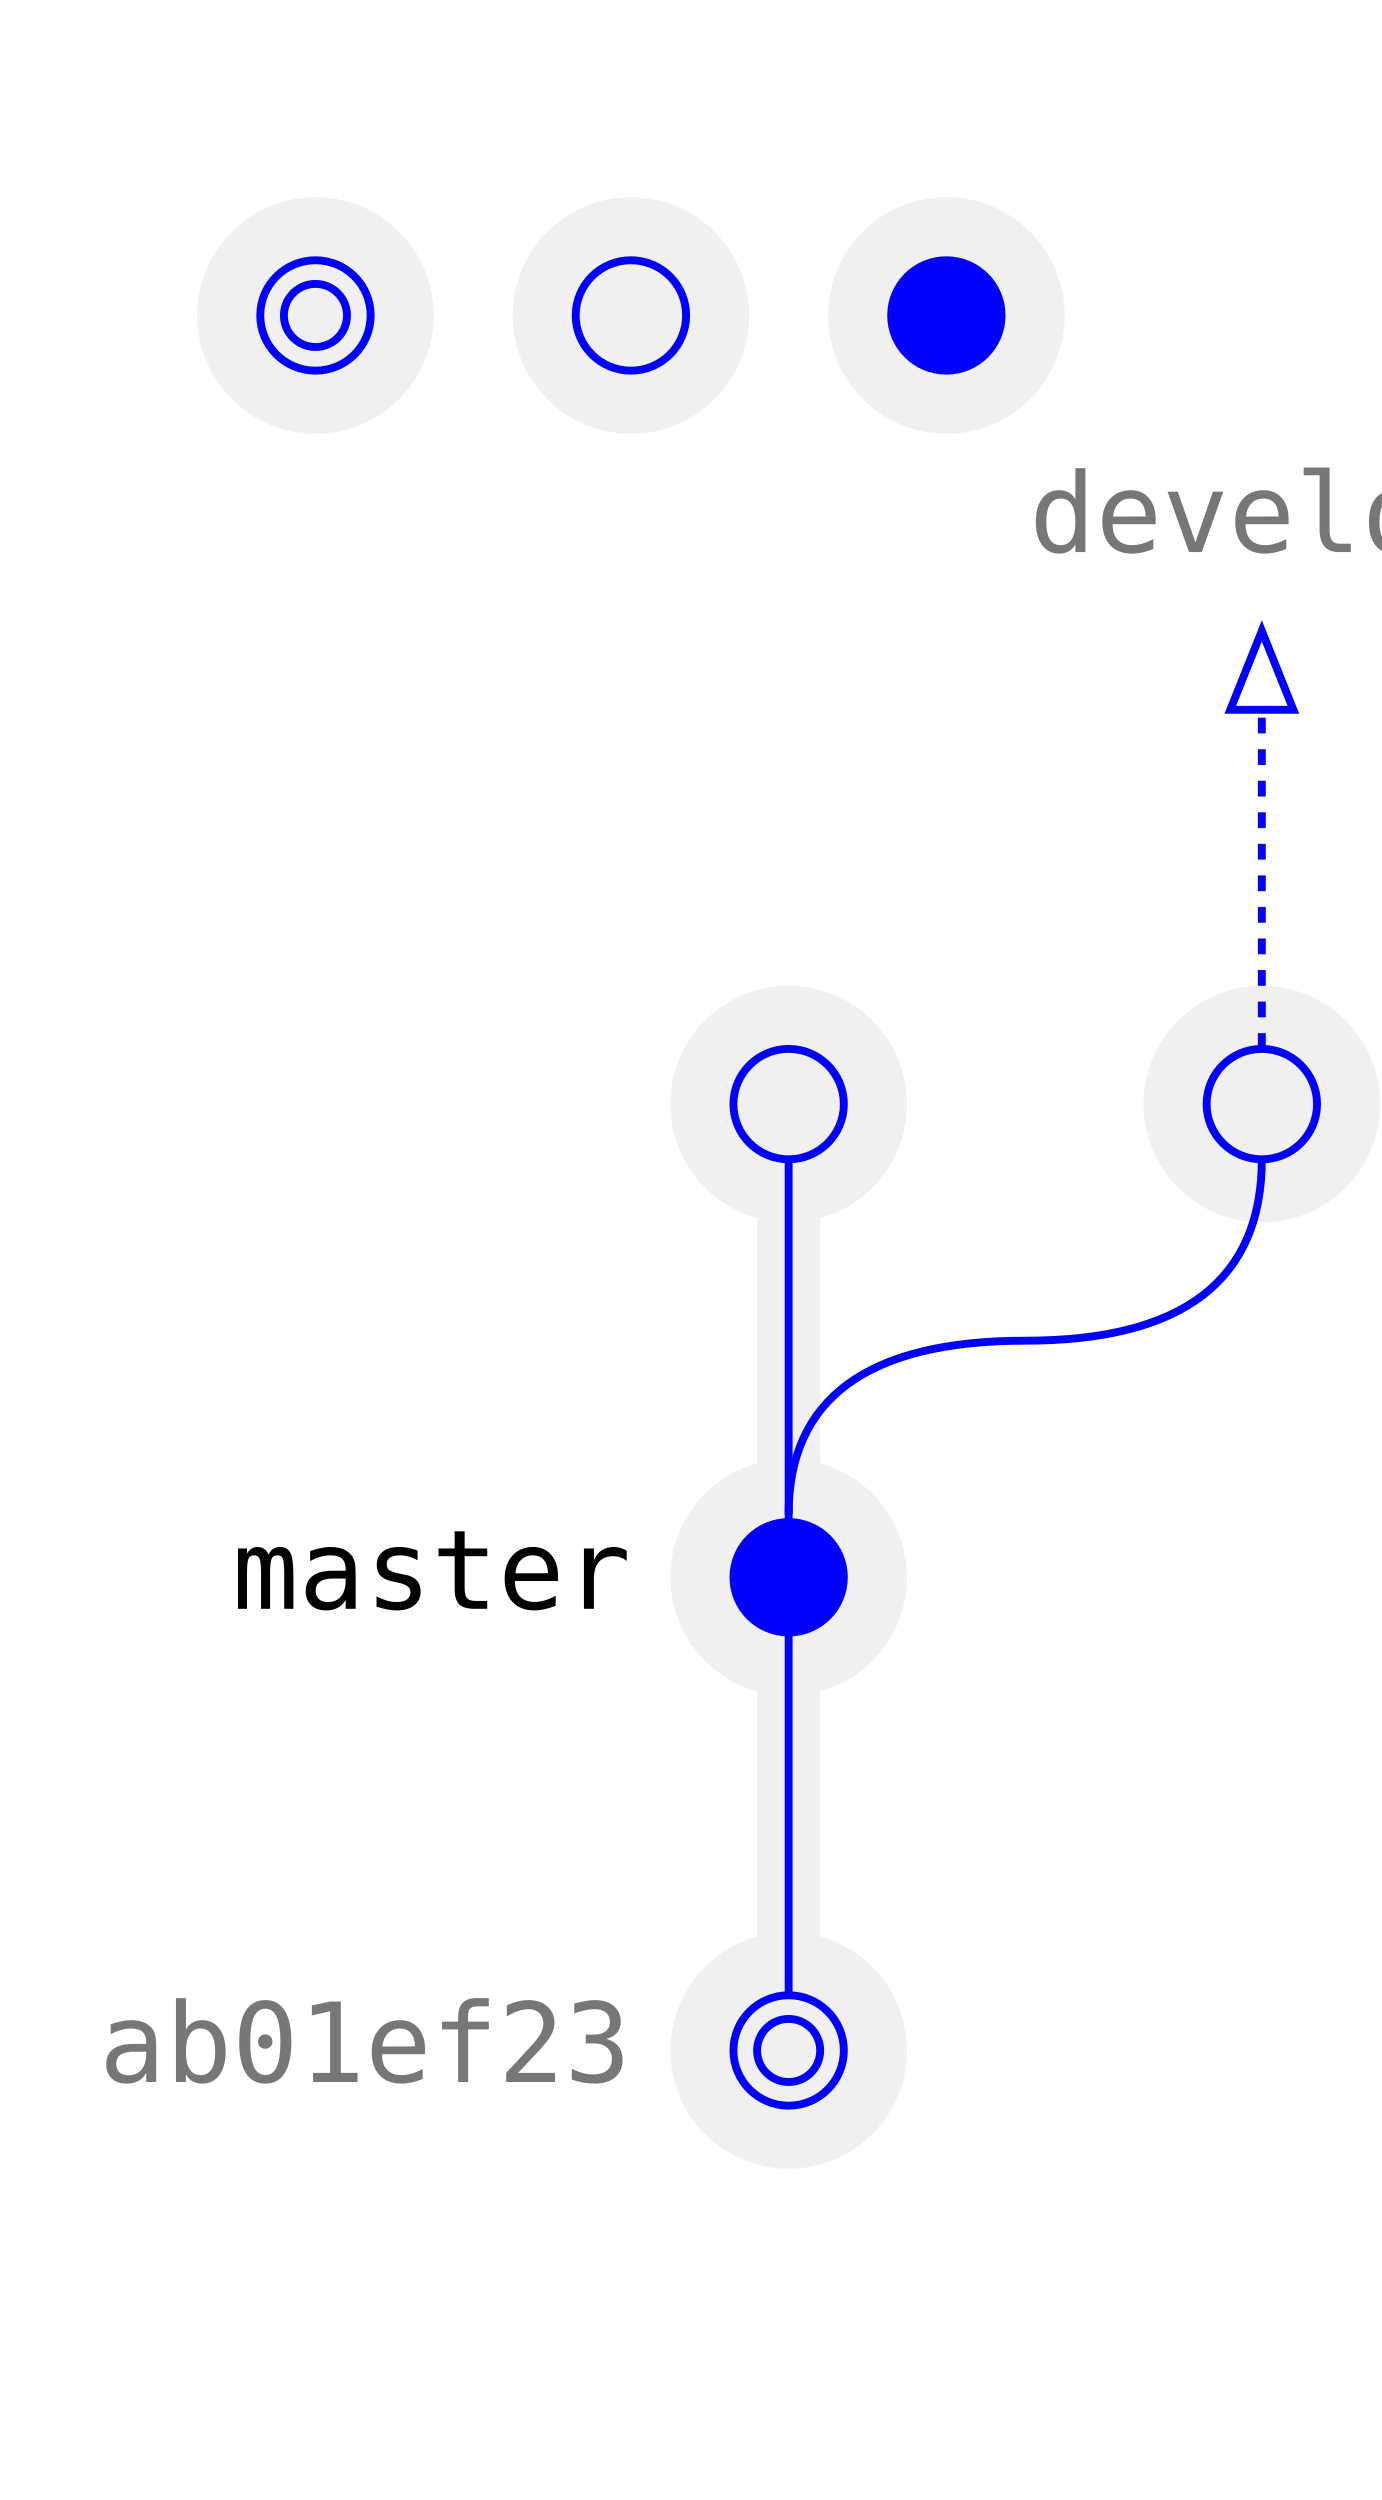
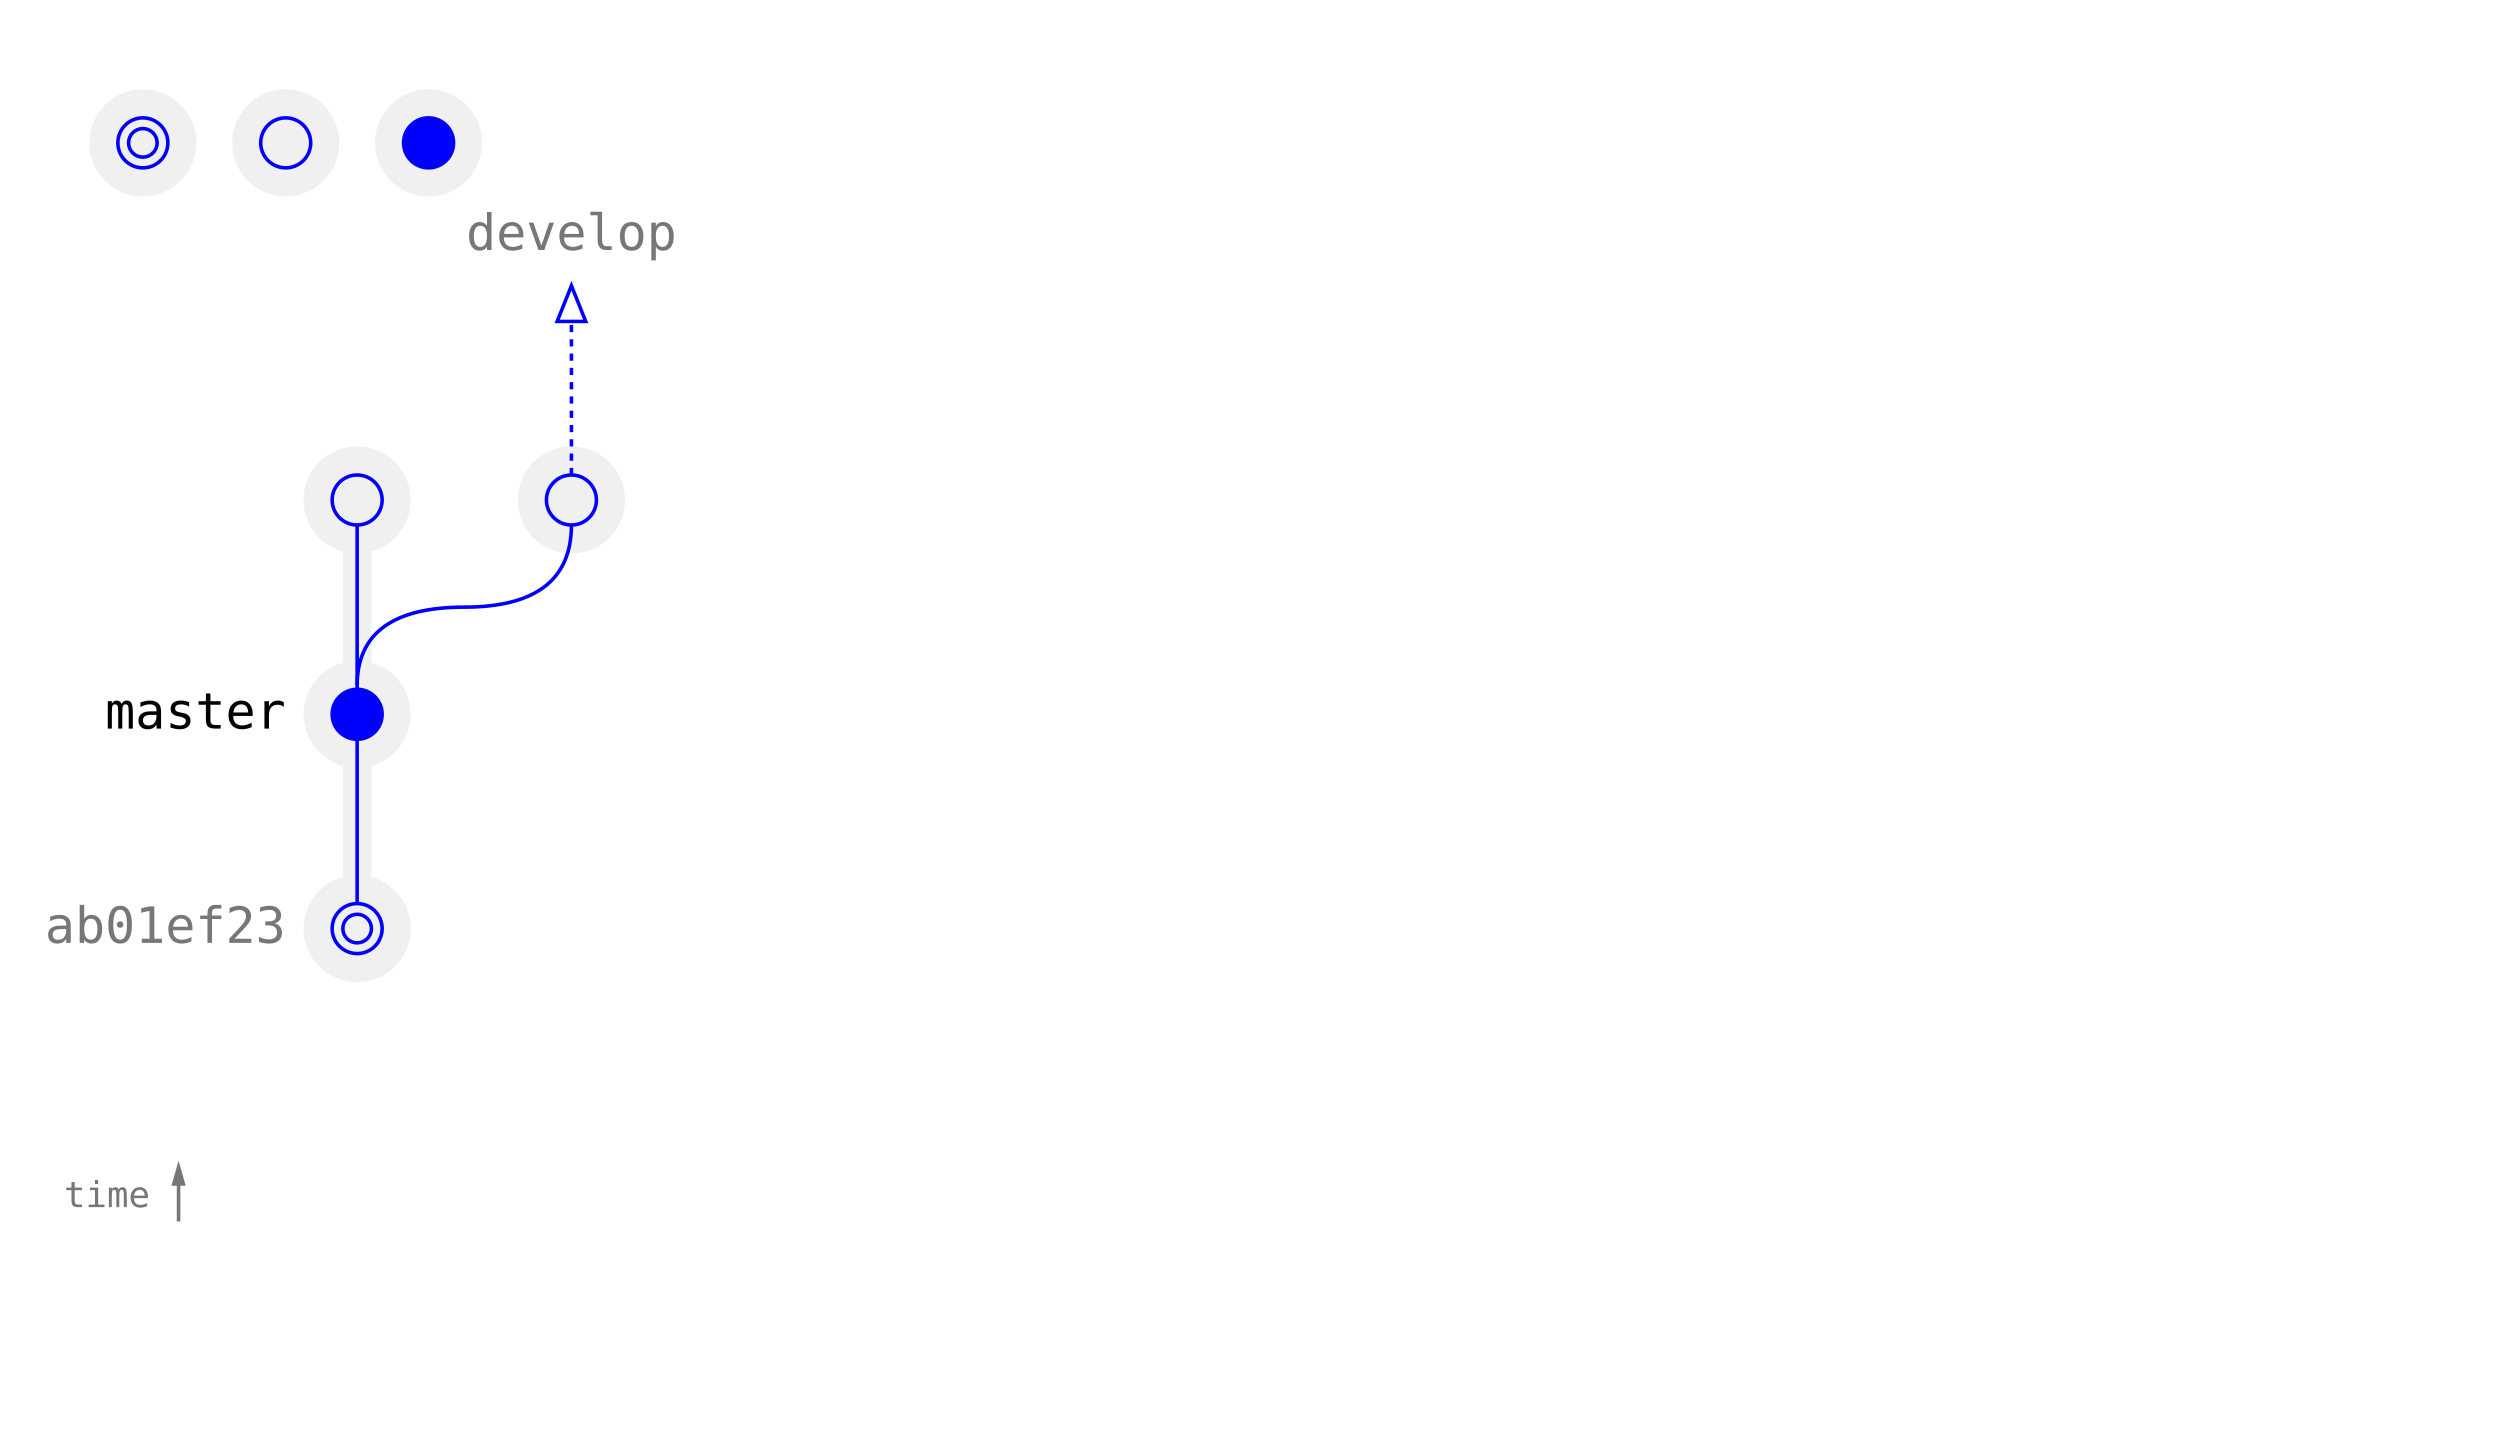
- <svg xmlns="http://www.w3.org/2000/svg" xmlns:xlink="http://www.w3.org/1999/xlink">
+ <svg xmlns="http://www.w3.org/2000/svg" xmlns:xlink="http://www.w3.org/1999/xlink" viewBox="0 0 700 400">
  <g id="git" class="graph" transform="scale(1 1) rotate(0) translate(0 0)">
    <defs>
      <g id="root-commit">
        <ellipse fill="#f0f0f0" stroke="none" cx="0" cy="0" rx="15" ry="15" />
        <ellipse fill="none" stroke="blue" cx="0" cy="0" rx="7" ry="7" />
        <ellipse fill="none" stroke="blue" cx="0" cy="0" rx="4" ry="4" />
      </g>
      <g id="commit">
        <ellipse fill="#f0f0f0" stroke="none" cx="0" cy="0" rx="15" ry="15" />
        <ellipse fill="none" stroke="blue" cx="0" cy="0" rx="7" ry="7" />
      </g>
      <g id="selected-commit">
        <ellipse fill="#f0f0f0" stroke="none" cx="0" cy="0" rx="15" ry="15" />
        <ellipse fill="blue" stroke="blue" cx="0" cy="0" rx="7" ry="7" />
      </g>
      <g id="arc">
        <line stroke="#f0f0f0" stroke-width="8" x1="0" y1="8" x2="0" y2="52" />
        <line stroke="blue" x1="0" y1="07" x2="0" y2="53" />
      </g>
      <g id="left-arc">
        <path d="M-60,52 Q-60,30  -30,30       T0,7" fill="none" stroke="blue" />
      </g>
    </defs>
    <use xlink:href="#root-commit" x="40" y="40" />
    <use xlink:href="#commit" x="80" y="40" />
    <use xlink:href="#selected-commit" x="120" y="40" />
    <use xlink:href="#commit" x="100" y="140" />
    <use xlink:href="#selected-commit" x="100" y="200" />
    <text text-anchor="end" x="80" y="204" font-family="Mono" font-size="14.00" fill="black">master</text>
    <use xlink:href="#arc" x="100" y="140" />
    <use xlink:href="#root-commit" x="100" y="260" />
    <text text-anchor="end" x="80" y="264" font-family="Mono" font-size="14.00" fill="#777">ab01ef23</text>
    <use xlink:href="#arc" x="100" y="200" />
    <use xlink:href="#commit" x="160" y="140" />
    <use xlink:href="#left-arc" x="160" y="140" />
    <text text-anchor="middle" x="160" y="70" font-family="Mono" font-size="14.00" fill="#777">develop</text>
    <line stroke="blue" stroke-dasharray="2 2" x1="160" y1="133" x2="160" y2="90" />
    <polygon fill="none" stroke="blue" points="156,90 164,90 160,80" />
    <text text-anchor="end" x="42" y="338" font-family="Mono" font-size="10.00" fill="#777">time</text>
    <line stroke="#777" x1="50" y1="342" x2="50" y2="330" />
    <polygon fill="#777" stroke="none" points="48,332 52,332 50,325" />
  </g>
</svg>
